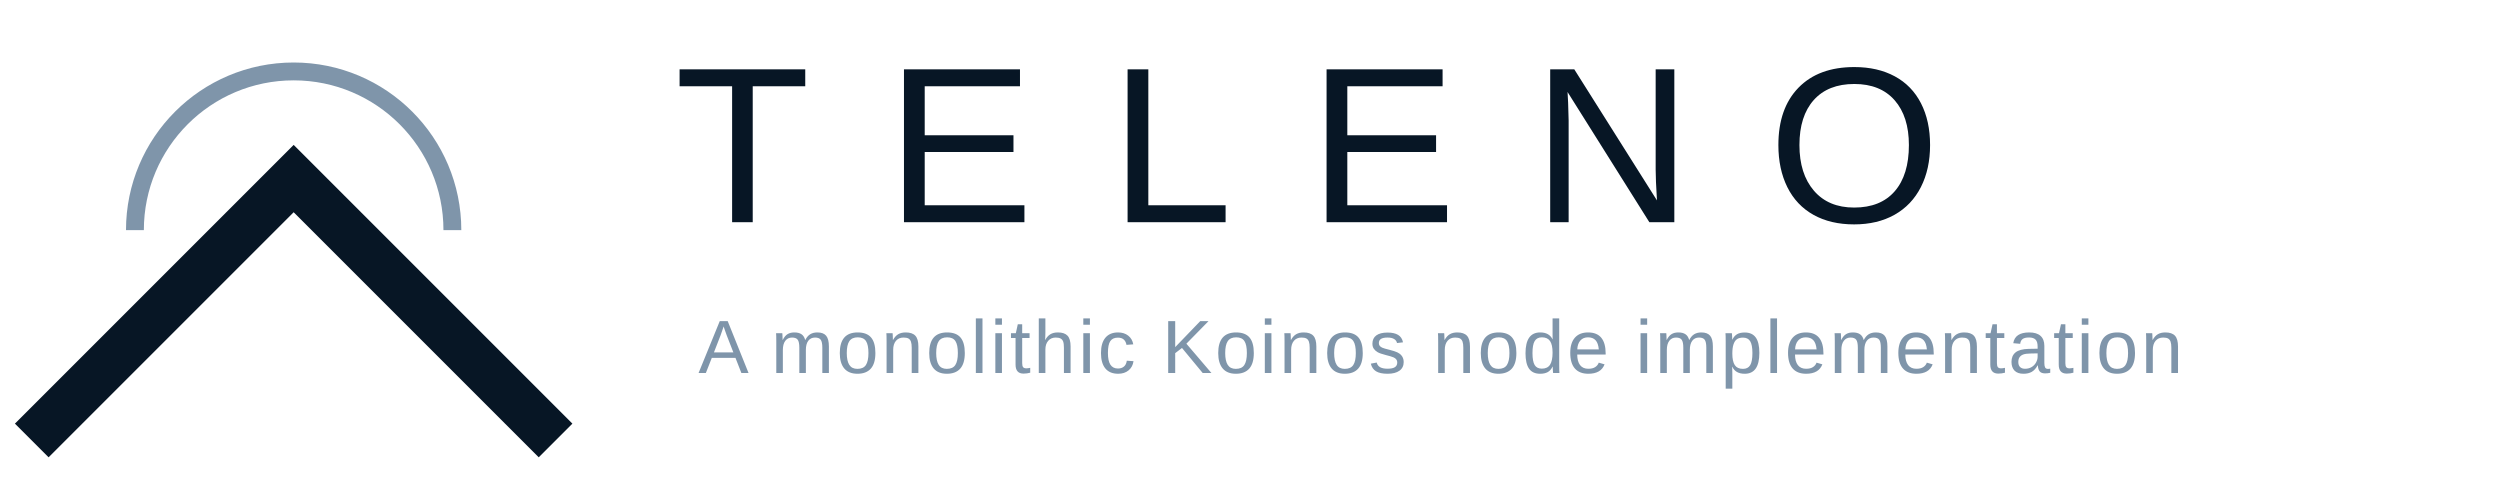
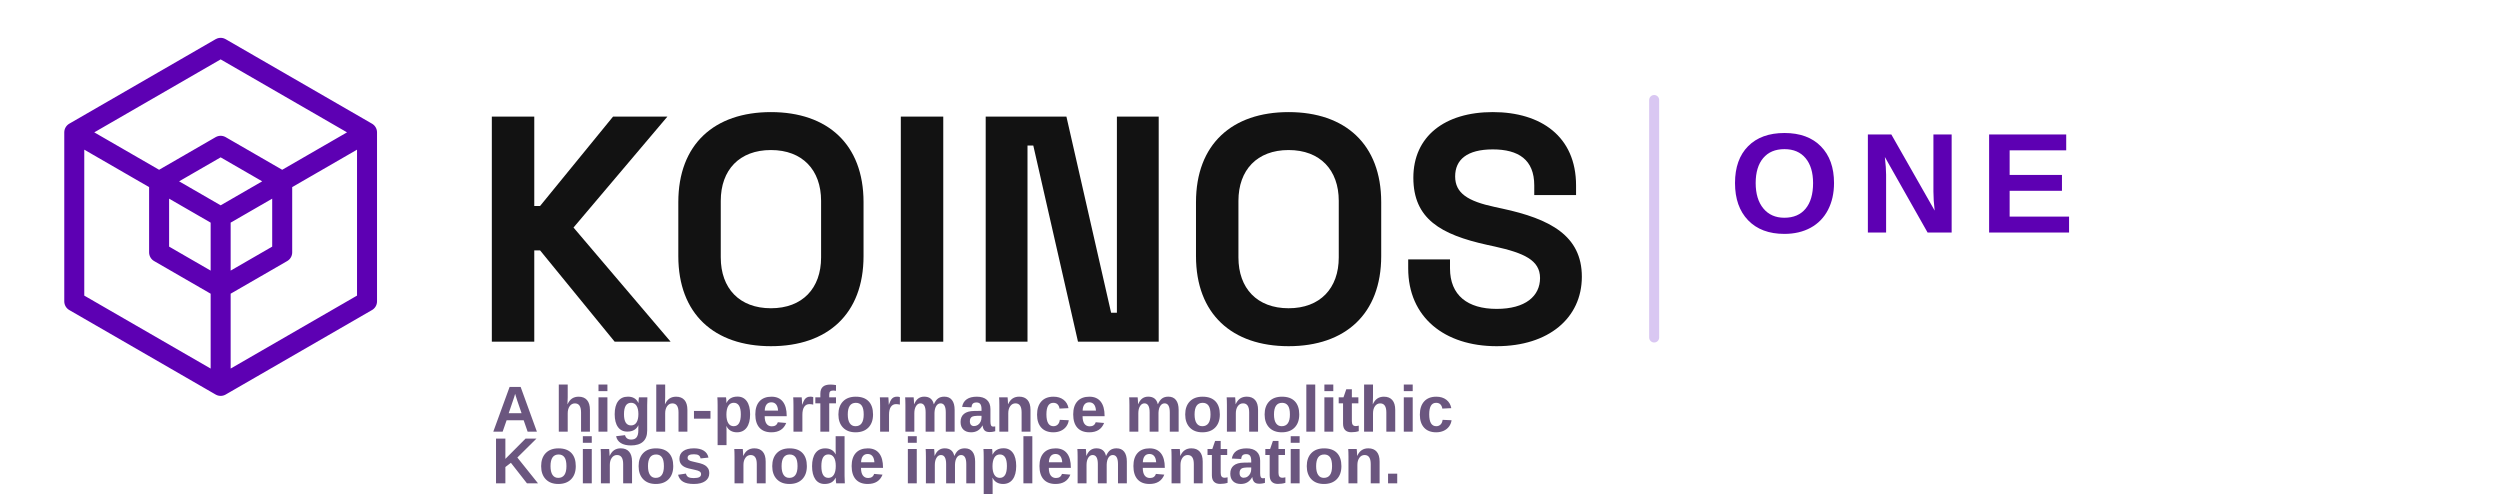
- <svg xmlns="http://www.w3.org/2000/svg" viewBox="0 0 1260 245" role="img" aria-labelledby="title desc">
+ <svg xmlns="http://www.w3.org/2000/svg" viewBox="0 0 6000 1185" role="img" aria-labelledby="title desc">
  <defs>
    <style>
-       .ink { fill: #071625; }
-       .muted { fill: #7f95aa; }
-       .stroke-ink { stroke: #071625; }
-       .stroke-muted { stroke: #7f95aa; }
-       .word { font-family: "Avenir Next", "Helvetica Neue", Arial, sans-serif; font-weight: 500; font-size: 112px; letter-spacing: 38px; }
-       .tagline { font-family: "Avenir Next", "Helvetica Neue", Arial, sans-serif; font-weight: 400; font-size: 38px; letter-spacing: 1.4px; }
+       .word { fill: #121212; }
+       .mark { fill: none; stroke: #5d00b3; stroke-linecap: round; stroke-linejoin: round; stroke-width: 48px; }
+       .divider { stroke: #d9c7f2; stroke-linecap: round; stroke-width: 24px; }
+       .one { fill: #5d00b3; font-family: "Avenir Next", "Helvetica Neue", Arial, sans-serif; font-size: 342px; font-weight: 800; letter-spacing: 44px; }
+       .tagline { fill: #6b567f; font-family: "Helvetica Neue", Arial, sans-serif; font-size: 156px; font-weight: 700; letter-spacing: 0; }
    </style>
  </defs>
-   <g transform="translate(10 22)" fill="none" stroke-linecap="butt" stroke-linejoin="miter">
-     <path class="stroke-muted" d="M 58 94 A 80 80 0 0 1 218 94" stroke-width="9" />
-     <path class="stroke-ink" d="M 6 200 L 138 68 L 270 200" stroke-width="24" />
+   <g id="brand-lockup" transform="translate(0 -72)">
+     <g id="koinos-logo">
+       <path class="word" d="M1180.39,351.83h101.87v214.55h13.9l175.18-214.55h130.43l-225.35,266.26,233.07,273.97h-134.29l-179.04-219.18h-13.9v219.18h-101.87V351.83Z" />
+       <path class="word" d="M1627.96,686.77v-129.65c0-138.92,86.43-216.09,222.26-216.09s222.27,77.18,222.27,216.09v129.65c0,138.92-86.44,216.09-222.27,216.09s-222.26-77.18-222.26-216.09ZM1970.62,689.86v-135.83c0-74.09-44.77-121.94-120.4-121.94s-120.39,47.85-120.39,121.94v135.83c0,74.09,44.76,121.94,120.39,121.94s120.4-47.85,120.4-121.94Z" />
+       <path class="word" d="M2161.96,351.83h101.87v540.23h-101.87V351.83Z" />
+       <path class="word" d="M2365.68,351.83h193.72l107.27,470.77h13.89v-470.77h100.33v540.23h-193.72l-107.27-470.77h-13.89v470.77h-100.33V351.83Z" />
+       <path class="word" d="M2870.38,686.77v-129.65c0-138.92,86.43-216.09,222.26-216.09s222.27,77.18,222.27,216.09v129.65c0,138.92-86.44,216.09-222.27,216.09s-222.26-77.18-222.26-216.09ZM3213.03,689.86v-135.83c0-74.09-44.77-121.94-120.4-121.94s-120.39,47.85-120.39,121.94v135.83c0,74.09,44.76,121.94,120.39,121.94s120.4-47.85,120.4-121.94Z" />
+       <path class="word" d="M3379.68,716.1v-21.61h100.32v21.61c0,64.83,42.45,97.24,111.91,97.24s104.19-30.87,104.19-74.09-39.35-60.19-108.81-75.63l-17.75-3.86c-111.91-24.7-177.5-62.51-177.5-161.3s74.86-157.44,190.62-157.44,199.88,58.66,199.88,175.96v23.15h-100.32v-23.15c0-61.74-37.82-86.43-99.56-86.43s-90.3,24.7-90.3,64.83,30.1,59.42,94.93,73.32l17.74,3.86c115,24.7,191.4,64.83,191.4,163.61s-79.49,166.7-204.52,166.7-212.23-69.46-212.23-186.77Z" />
+       <path class="mark" d="M529.56,186.82l351.3,202.83v405.65l-351.3,202.83-351.31-202.83v-405.65l351.31-202.83ZM381.85,507.19v170.56l147.71,85.28l147.71-85.28v-170.56l-147.71-85.28-147.71,85.28ZM529.56,592.47v405.65M179.22,390.2l350.34,202.27l351.3-202.83" />
+     </g>
+     <path class="divider" d="M3970 312v570" />
+     <text class="one" x="4150" y="630">ONE</text>
  </g>
-   <text class="word ink" x="340" y="112">TELENO</text>
-   <text class="tagline muted" x="352" y="188">A monolithic Koinos node implementation</text>
+   <text class="tagline" x="1180" y="1036">A high-performance monolithic</text>
+   <text class="tagline" x="1180" y="1160">Koinos node implementation.</text>
</svg>
